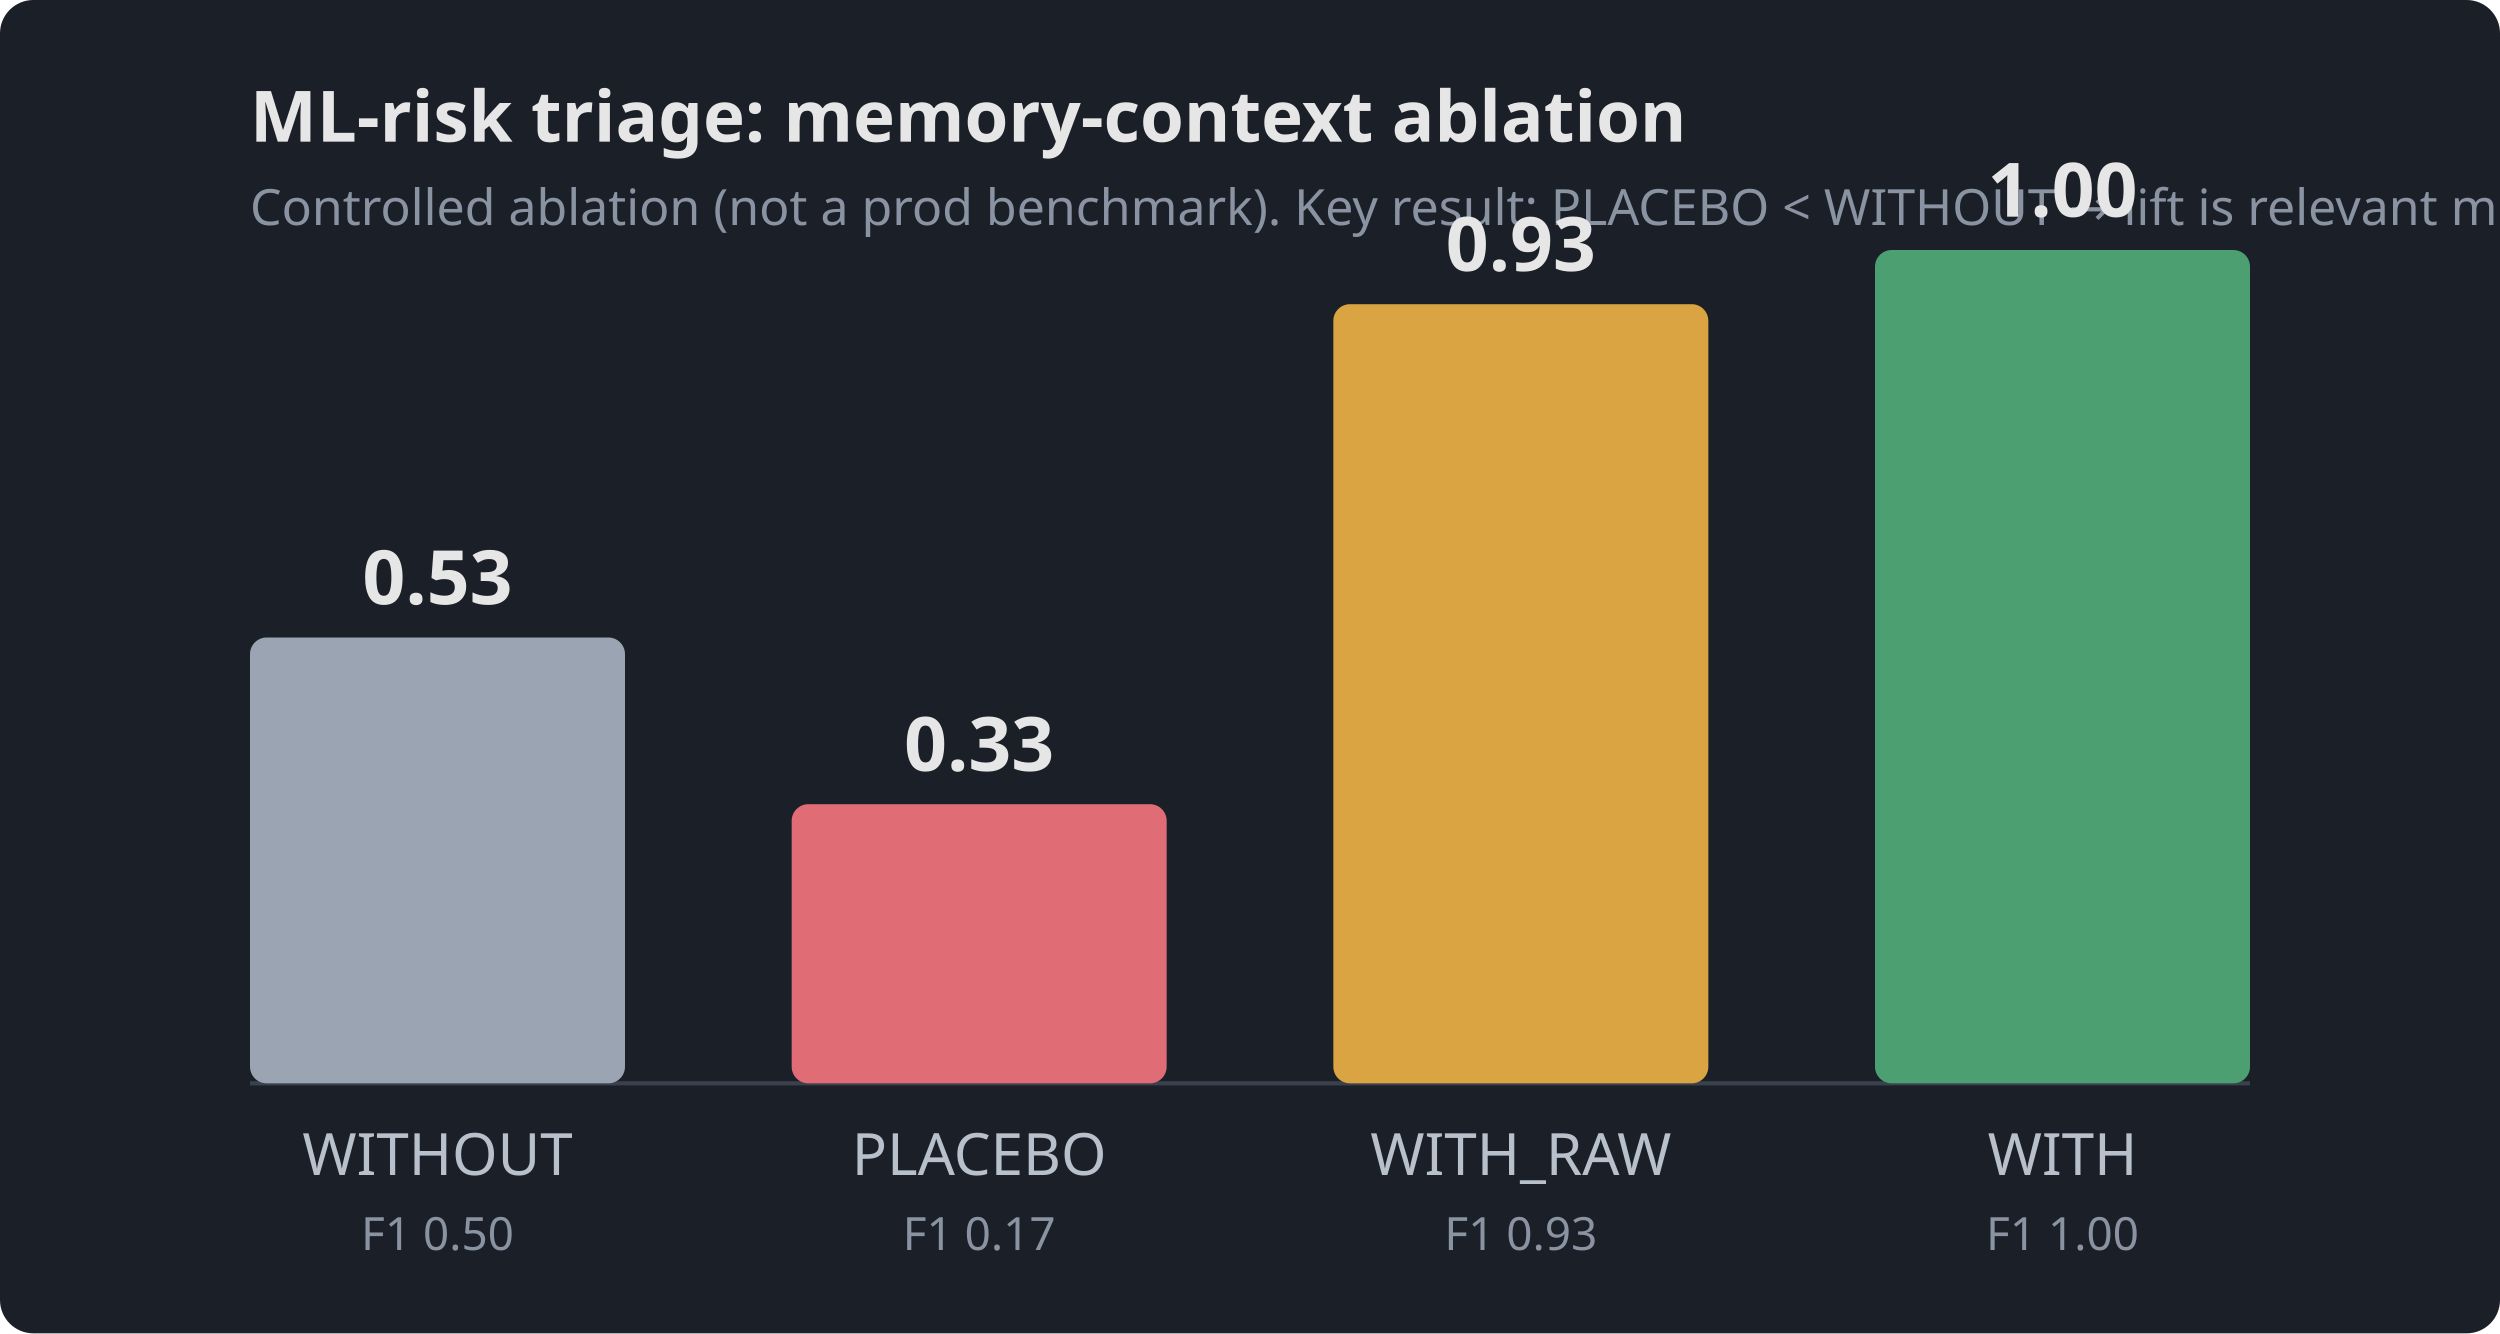
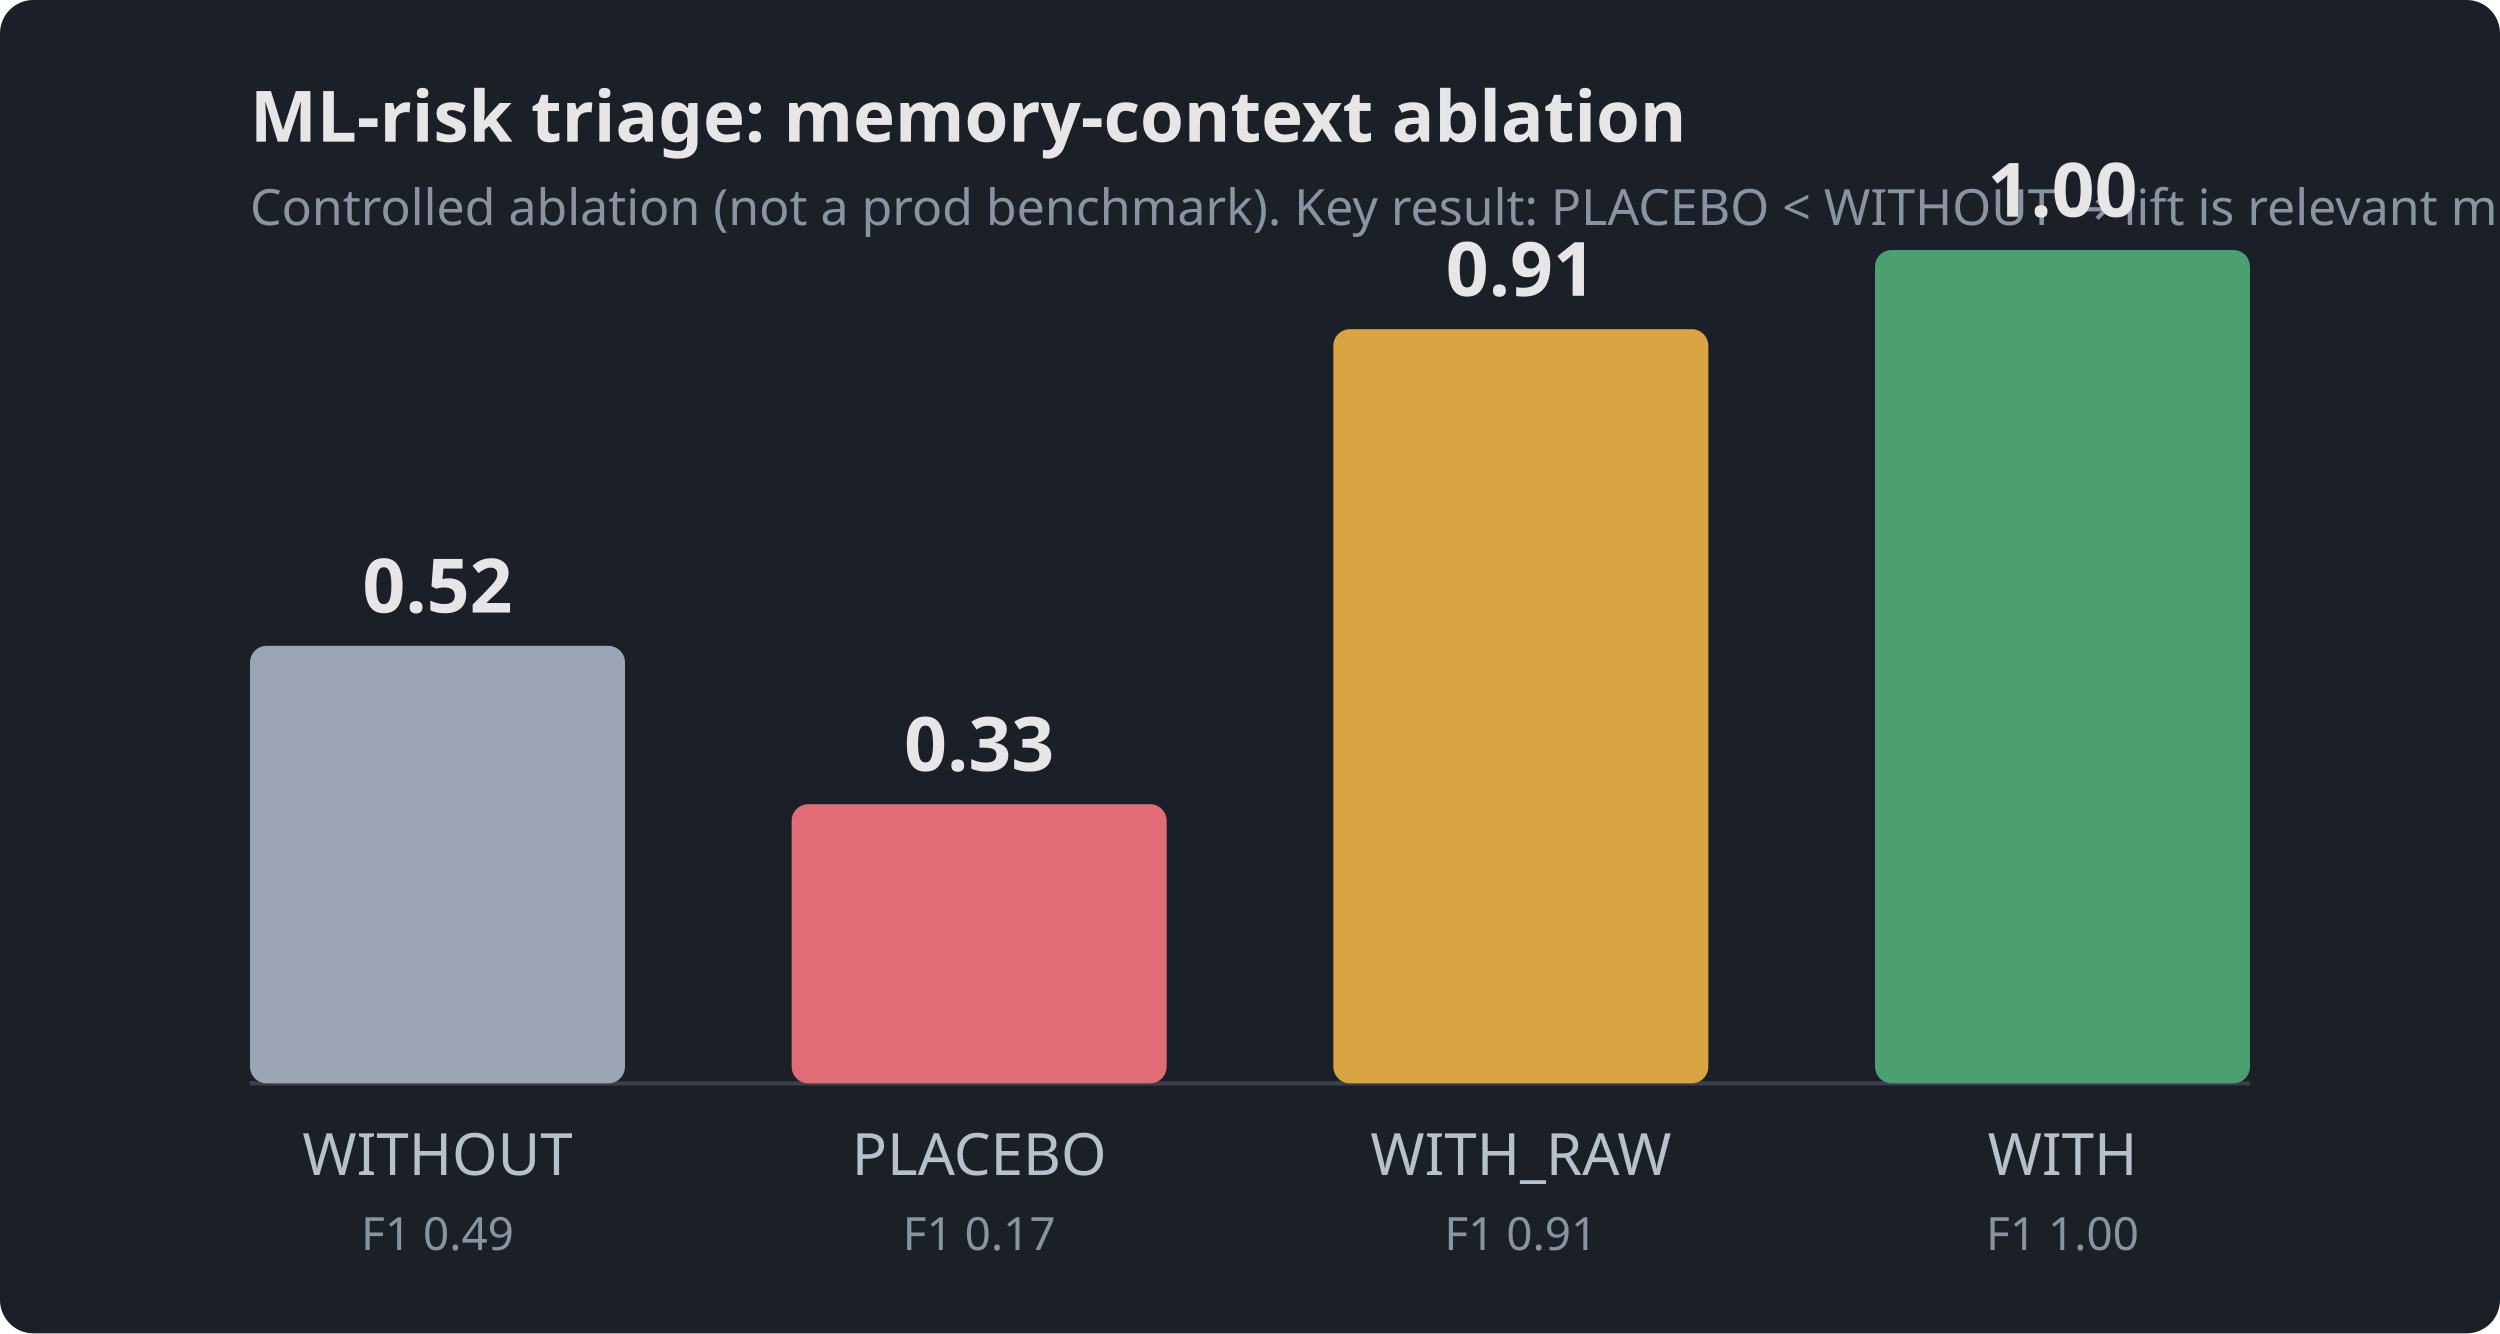
<svg xmlns="http://www.w3.org/2000/svg" viewBox="0 0 600 320" font-family="sans-serif">
  <rect width="600" height="320" fill="#1b1f27" rx="8" />
  <text x="60" y="34" font-size="17" font-weight="bold" fill="#e6e6e6">ML-risk triage: memory-context ablation</text>
-   <text x="60" y="54" font-size="12" fill="#8a93a2">Controlled ablation (not a prod benchmark). Key result: PLACEBO &lt; WITHOUT → lift is relevant memory, not tokens. N=15</text>
+   <text x="60" y="54" font-size="12" fill="#8a93a2">Controlled ablation (not a prod benchmark). Key result: PLACEBO &lt; WITHOUT → lift is relevant memory, not tokens. N=21</text>
  <line x1="60" y1="260" x2="540" y2="260" stroke="#3a414d" />
-   <rect x="60" y="153" width="90" height="107" fill="#9aa4b2" rx="4" />
-   <text x="105" y="145" text-anchor="middle" font-size="18" font-weight="bold" fill="#e6e6e6">0.53</text>
+   <rect x="60" y="155" width="90" height="105" fill="#9aa4b2" rx="4" />
+   <text x="105" y="147" text-anchor="middle" font-size="18" font-weight="bold" fill="#e6e6e6">0.52</text>
  <text x="105" y="282" text-anchor="middle" font-size="14" fill="#b8c0cc">WITHOUT</text>
-   <text x="105" y="300" text-anchor="middle" font-size="11" fill="#8a93a2">F1 0.50</text>
+   <text x="105" y="300" text-anchor="middle" font-size="11" fill="#8a93a2">F1 0.49</text>
  <rect x="190" y="193" width="90" height="67" fill="#e06c75" rx="4" />
  <text x="235" y="185" text-anchor="middle" font-size="18" font-weight="bold" fill="#e6e6e6">0.33</text>
  <text x="235" y="282" text-anchor="middle" font-size="14" fill="#b8c0cc">PLACEBO</text>
  <text x="235" y="300" text-anchor="middle" font-size="11" fill="#8a93a2">F1 0.17</text>
-   <rect x="320" y="73" width="90" height="187" fill="#d9a441" rx="4" />
-   <text x="365" y="65" text-anchor="middle" font-size="18" font-weight="bold" fill="#e6e6e6">0.93</text>
+   <rect x="320" y="79" width="90" height="181" fill="#d9a441" rx="4" />
+   <text x="365" y="71" text-anchor="middle" font-size="18" font-weight="bold" fill="#e6e6e6">0.91</text>
  <text x="365" y="282" text-anchor="middle" font-size="14" fill="#b8c0cc">WITH_RAW</text>
-   <text x="365" y="300" text-anchor="middle" font-size="11" fill="#8a93a2">F1 0.93</text>
+   <text x="365" y="300" text-anchor="middle" font-size="11" fill="#8a93a2">F1 0.91</text>
  <rect x="450" y="60" width="90" height="200" fill="#4c9f70" rx="4" />
  <text x="495" y="52" text-anchor="middle" font-size="18" font-weight="bold" fill="#e6e6e6">1.00</text>
  <text x="495" y="282" text-anchor="middle" font-size="14" fill="#b8c0cc">WITH</text>
  <text x="495" y="300" text-anchor="middle" font-size="11" fill="#8a93a2">F1 1.00</text>
</svg>
